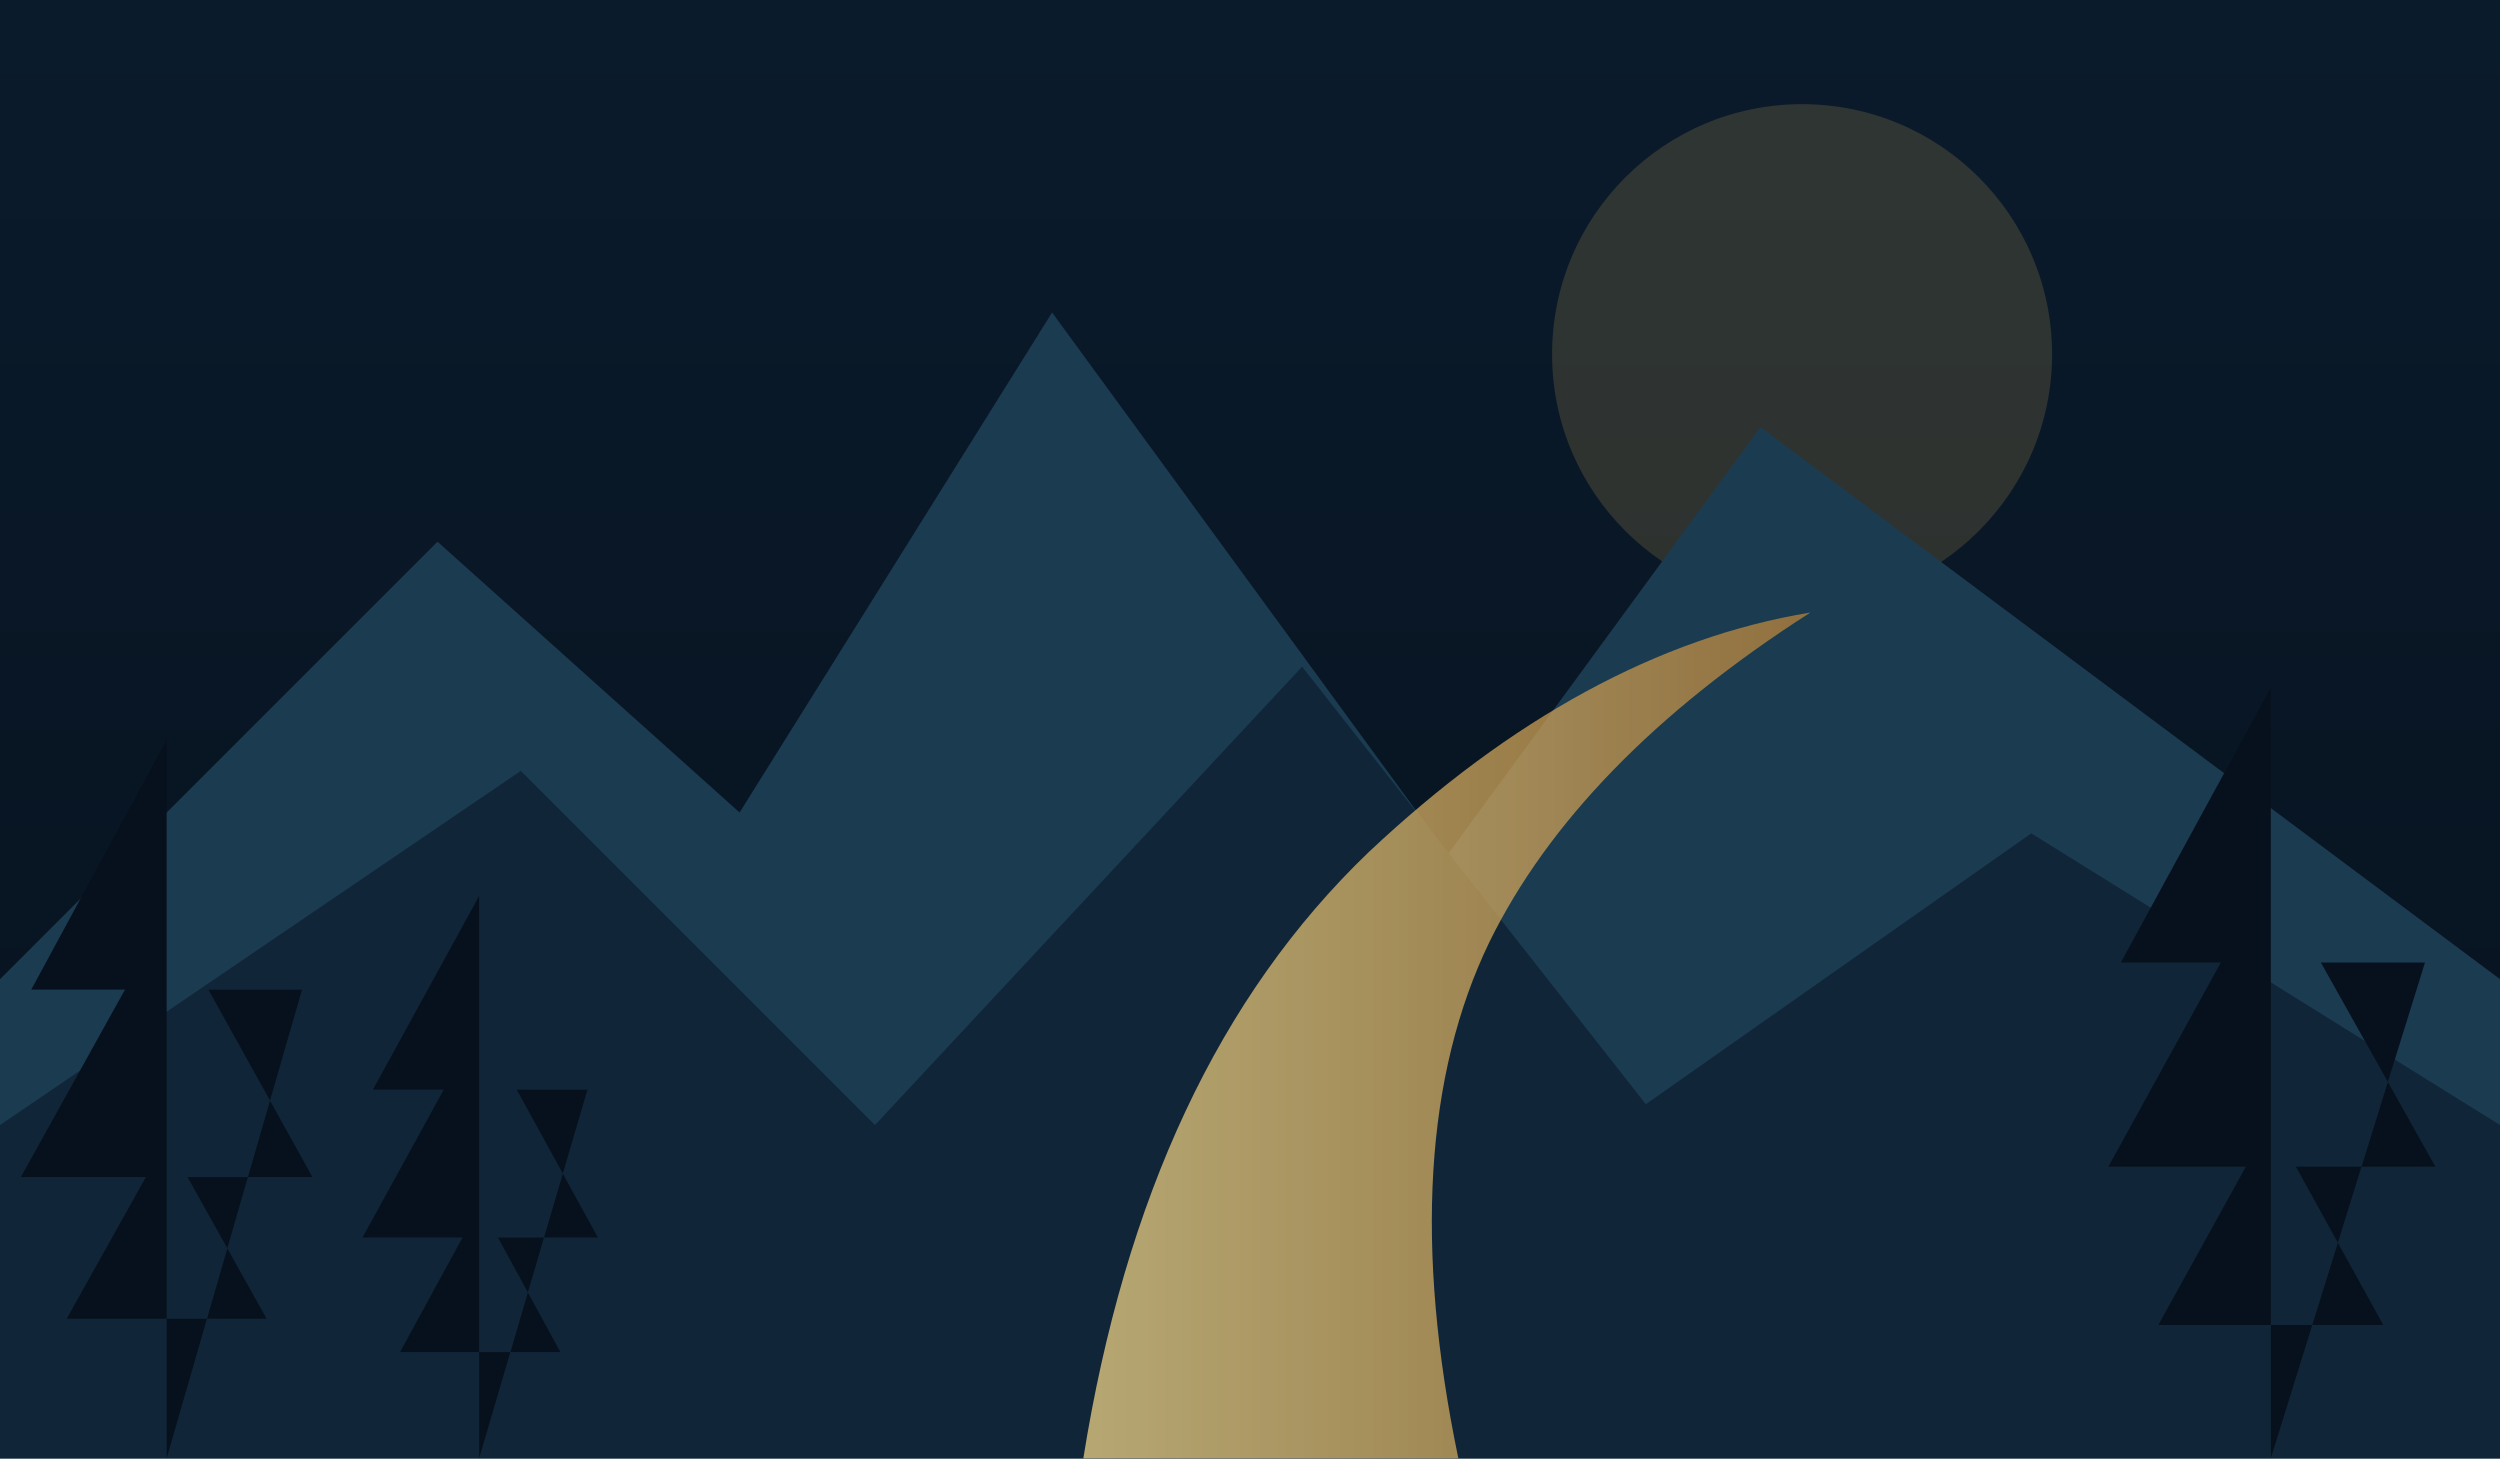
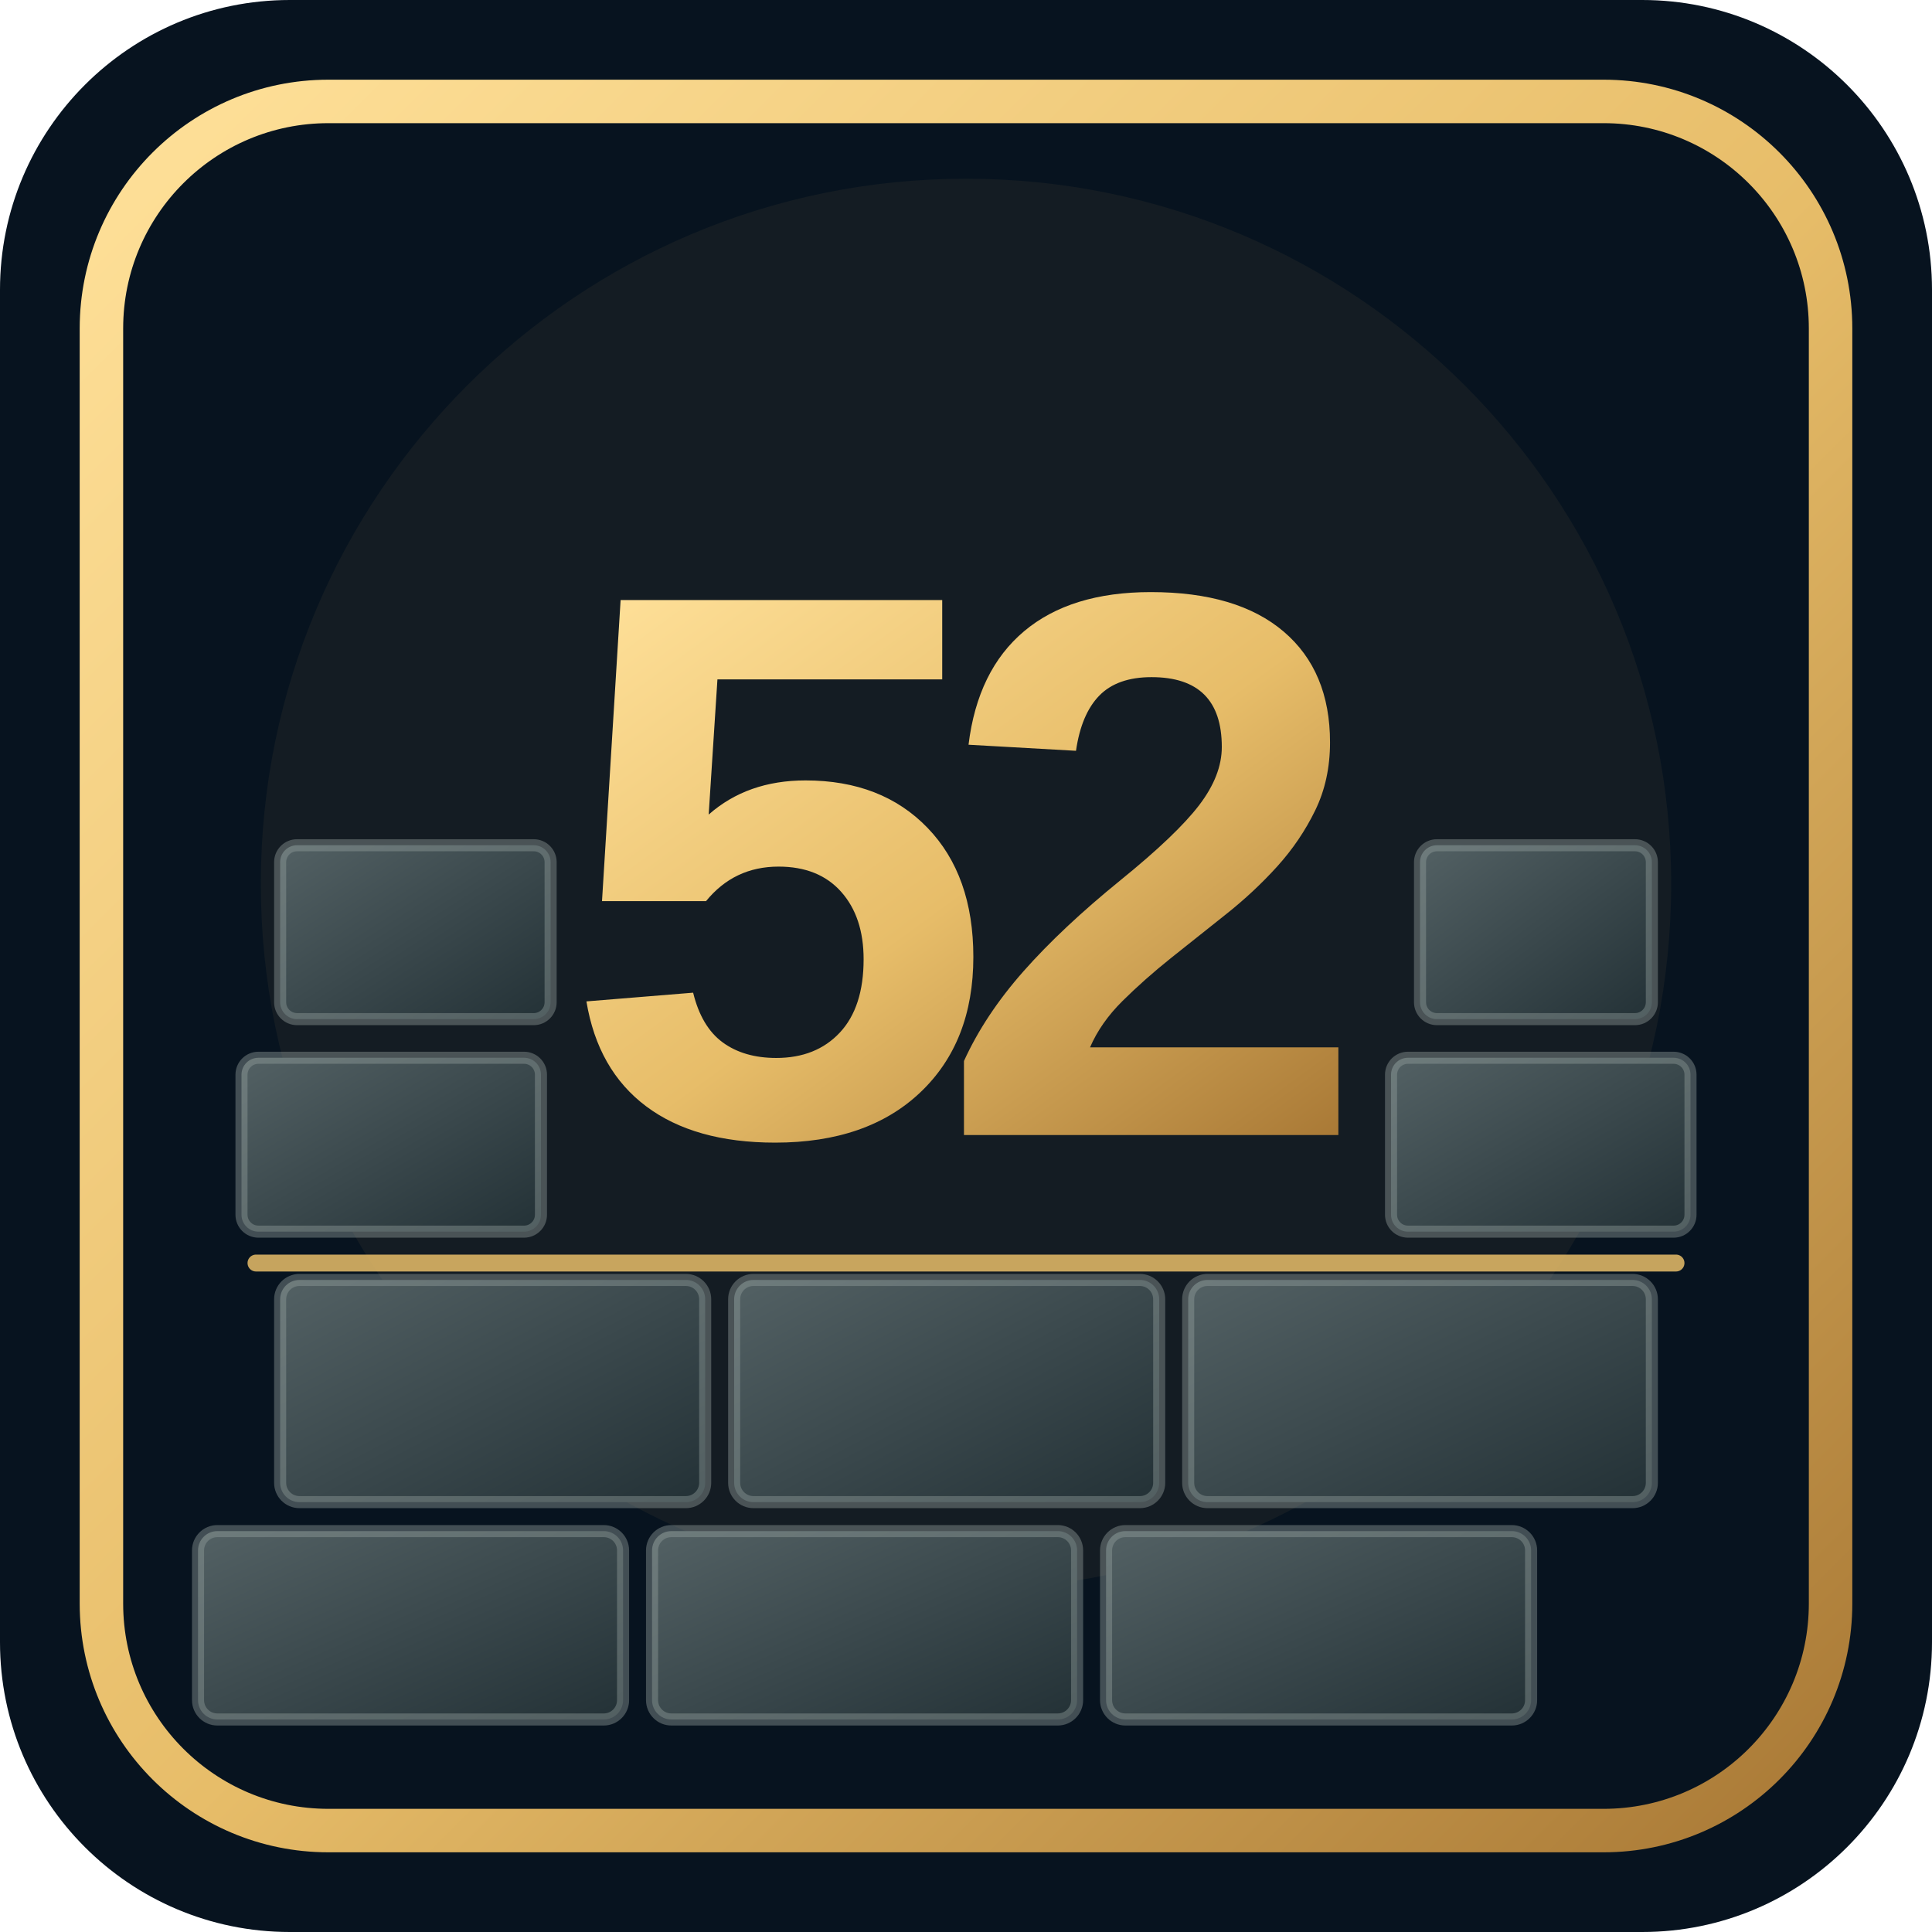
- <svg xmlns="http://www.w3.org/2000/svg" viewBox="0 0 1200 700" role="img" aria-labelledby="t d">
+ <svg xmlns="http://www.w3.org/2000/svg" viewBox="0 0 800 800" role="img" aria-labelledby="t d">
  <defs>
-     <linearGradient id="b" x1="0" y1="0" x2="0" y2="1">
-       <stop stop-color="#0a1b2c" />
-       <stop offset="1" stop-color="#07111d" />
+     <linearGradient id="gold" x1="0" y1="0" x2="1" y2="1">
+       <stop stop-color="#ffe19a" />
+       <stop offset=".52" stop-color="#e7bd69" />
+       <stop offset="1" stop-color="#a87835" />
    </linearGradient>
-     <linearGradient id="g">
-       <stop stop-color="#f7d989" />
-       <stop offset="1" stop-color="#bd8537" />
+     <linearGradient id="stone" x1="0" y1="0" x2="1" y2="1">
+       <stop stop-color="#536164" />
+       <stop offset="1" stop-color="#233136" />
    </linearGradient>
  </defs>
-   <rect width="1200" height="700" fill="url(#b)" />
-   <circle cx="865" cy="170" r="120" fill="#f4c35d" opacity=".16" />
-   <path d="M0 470l210-210 145 130 150-240 190 260 150-205 355 265v230H0z" fill="#1b3b51" />
-   <path d="M0 540l250-170 170 170 205-220 165 210 185-130 225 140v160H0z" fill="#102638" />
-   <path d="M520 700c20-125 65-222 137-291 68-64 139-103 212-115-75 48-126 101-154 158-31 64-36 147-15 248z" fill="url(#g)" opacity=".72" />
-   <g fill="#07111d">
-     <path d="M80 700V355l-65 120h45L10 565h60l-38 68h96l-38-68h60l-50-90h45z" />
-     <path d="M1090 700V330l-72 132h48l-54 98h66l-42 76h108l-42-76h67l-55-98h50z" />
-     <path d="M230 700V430l-51 93h34l-39 71h48l-30 55h77l-30-55h48l-39-71h34z" />
+   <rect width="800" height="800" rx="120" fill="#07131f" />
+   <rect x="42" y="42" width="716" height="716" rx="94" fill="none" stroke="url(#gold)" stroke-width="18" />
+   <circle cx="400" cy="366" r="292" fill="#e7bd69" opacity=".055" />
+   <g fill="url(#stone)" stroke="#95a09e" stroke-opacity=".42" stroke-width="5">
+     <rect x="116" y="530" width="176" height="92" rx="8" />
+     <rect x="304" y="530" width="176" height="92" rx="8" />
+     <rect x="492" y="530" width="192" height="92" rx="8" />
+     <rect x="82" y="634" width="176" height="78" rx="8" />
+     <rect x="270" y="634" width="176" height="78" rx="8" />
+     <rect x="458" y="634" width="176" height="78" rx="8" />
  </g>
+   <path d="M99 626h585" stroke="url(#gold)" stroke-width="10" stroke-linecap="round" />
+   <text x="400" y="470" fill="url(#gold)" font-family="Arial, Helvetica, sans-serif" font-size="322" font-weight="900" letter-spacing="-24" text-anchor="middle">52</text>
+   <g fill="url(#stone)" stroke="#95a09e" stroke-opacity=".42" stroke-width="5">
+     <rect x="100" y="438" width="124" height="72" rx="7" />
+     <rect x="576" y="438" width="124" height="72" rx="7" />
+     <rect x="116" y="350" width="112" height="72" rx="7" />
+     <rect x="588" y="350" width="96" height="72" rx="7" />
+   </g>
+   <path d="M106 523h588" stroke="#e7bd69" stroke-width="7" stroke-linecap="round" opacity=".85" />
</svg>
